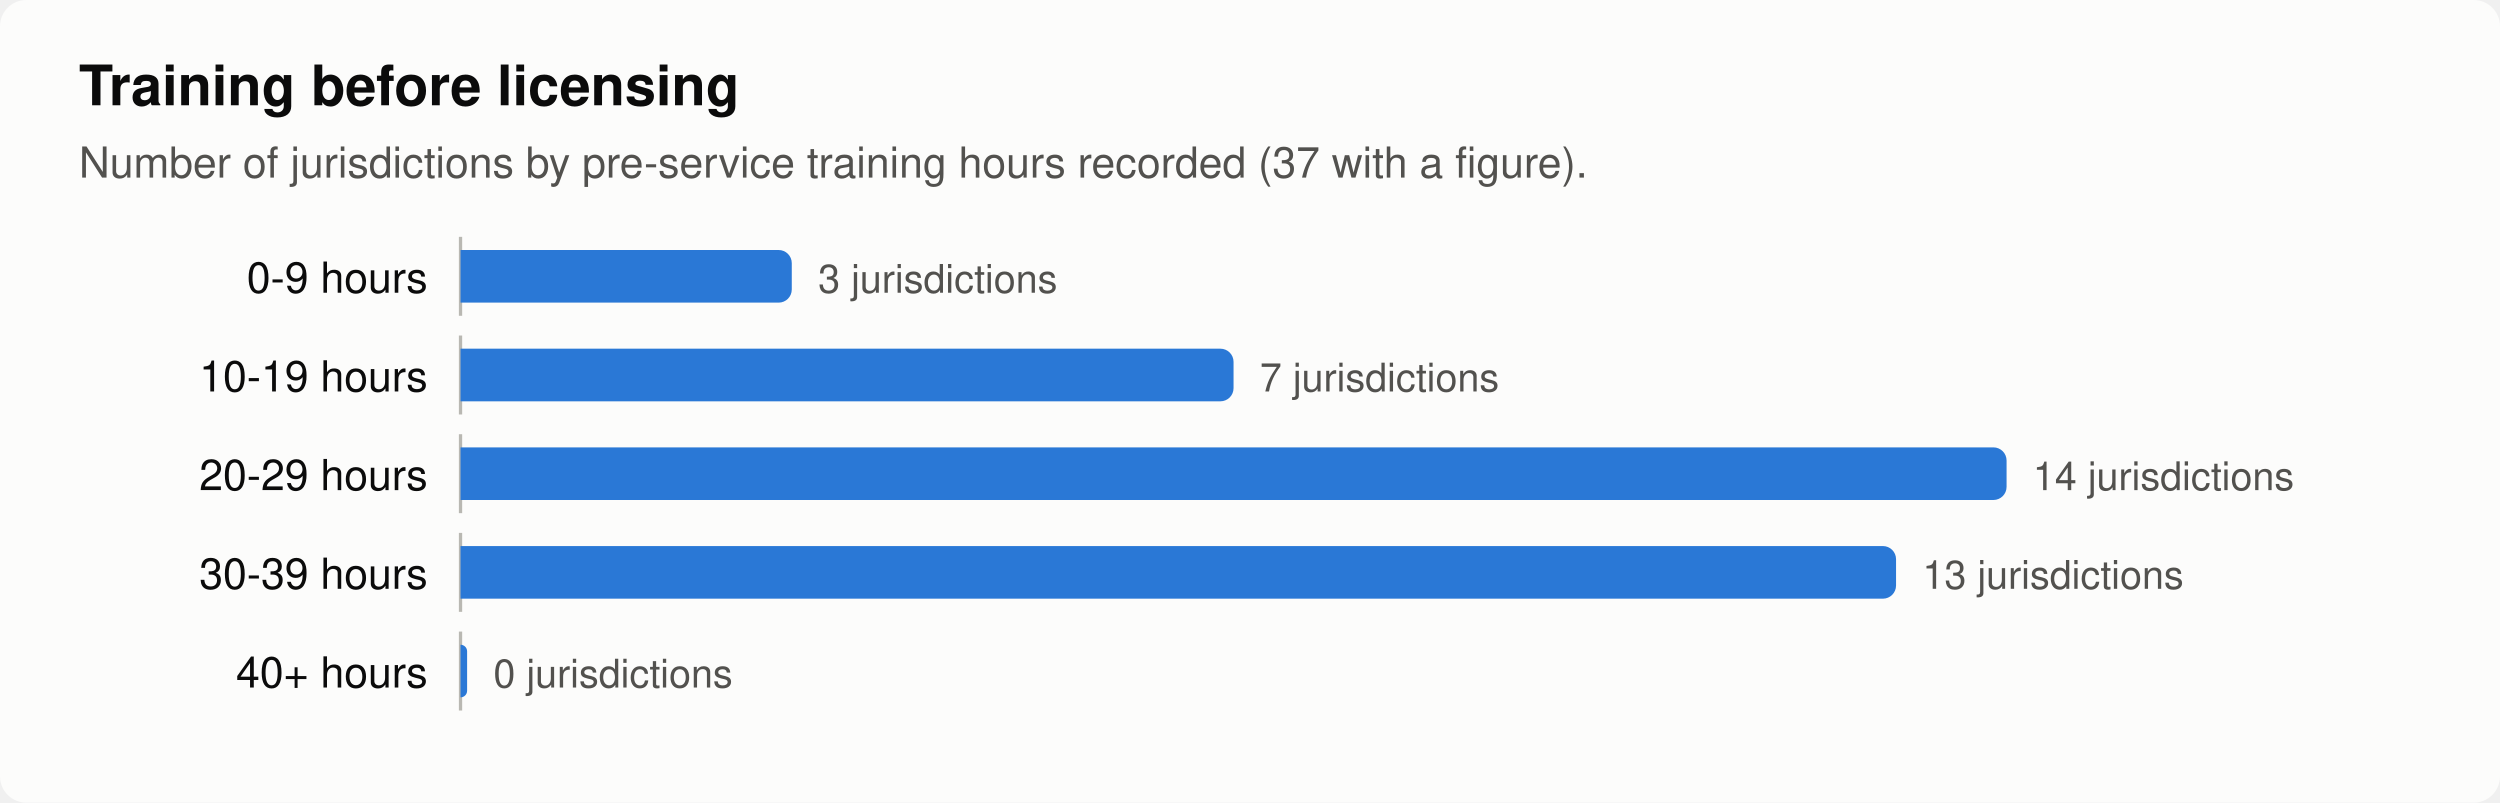
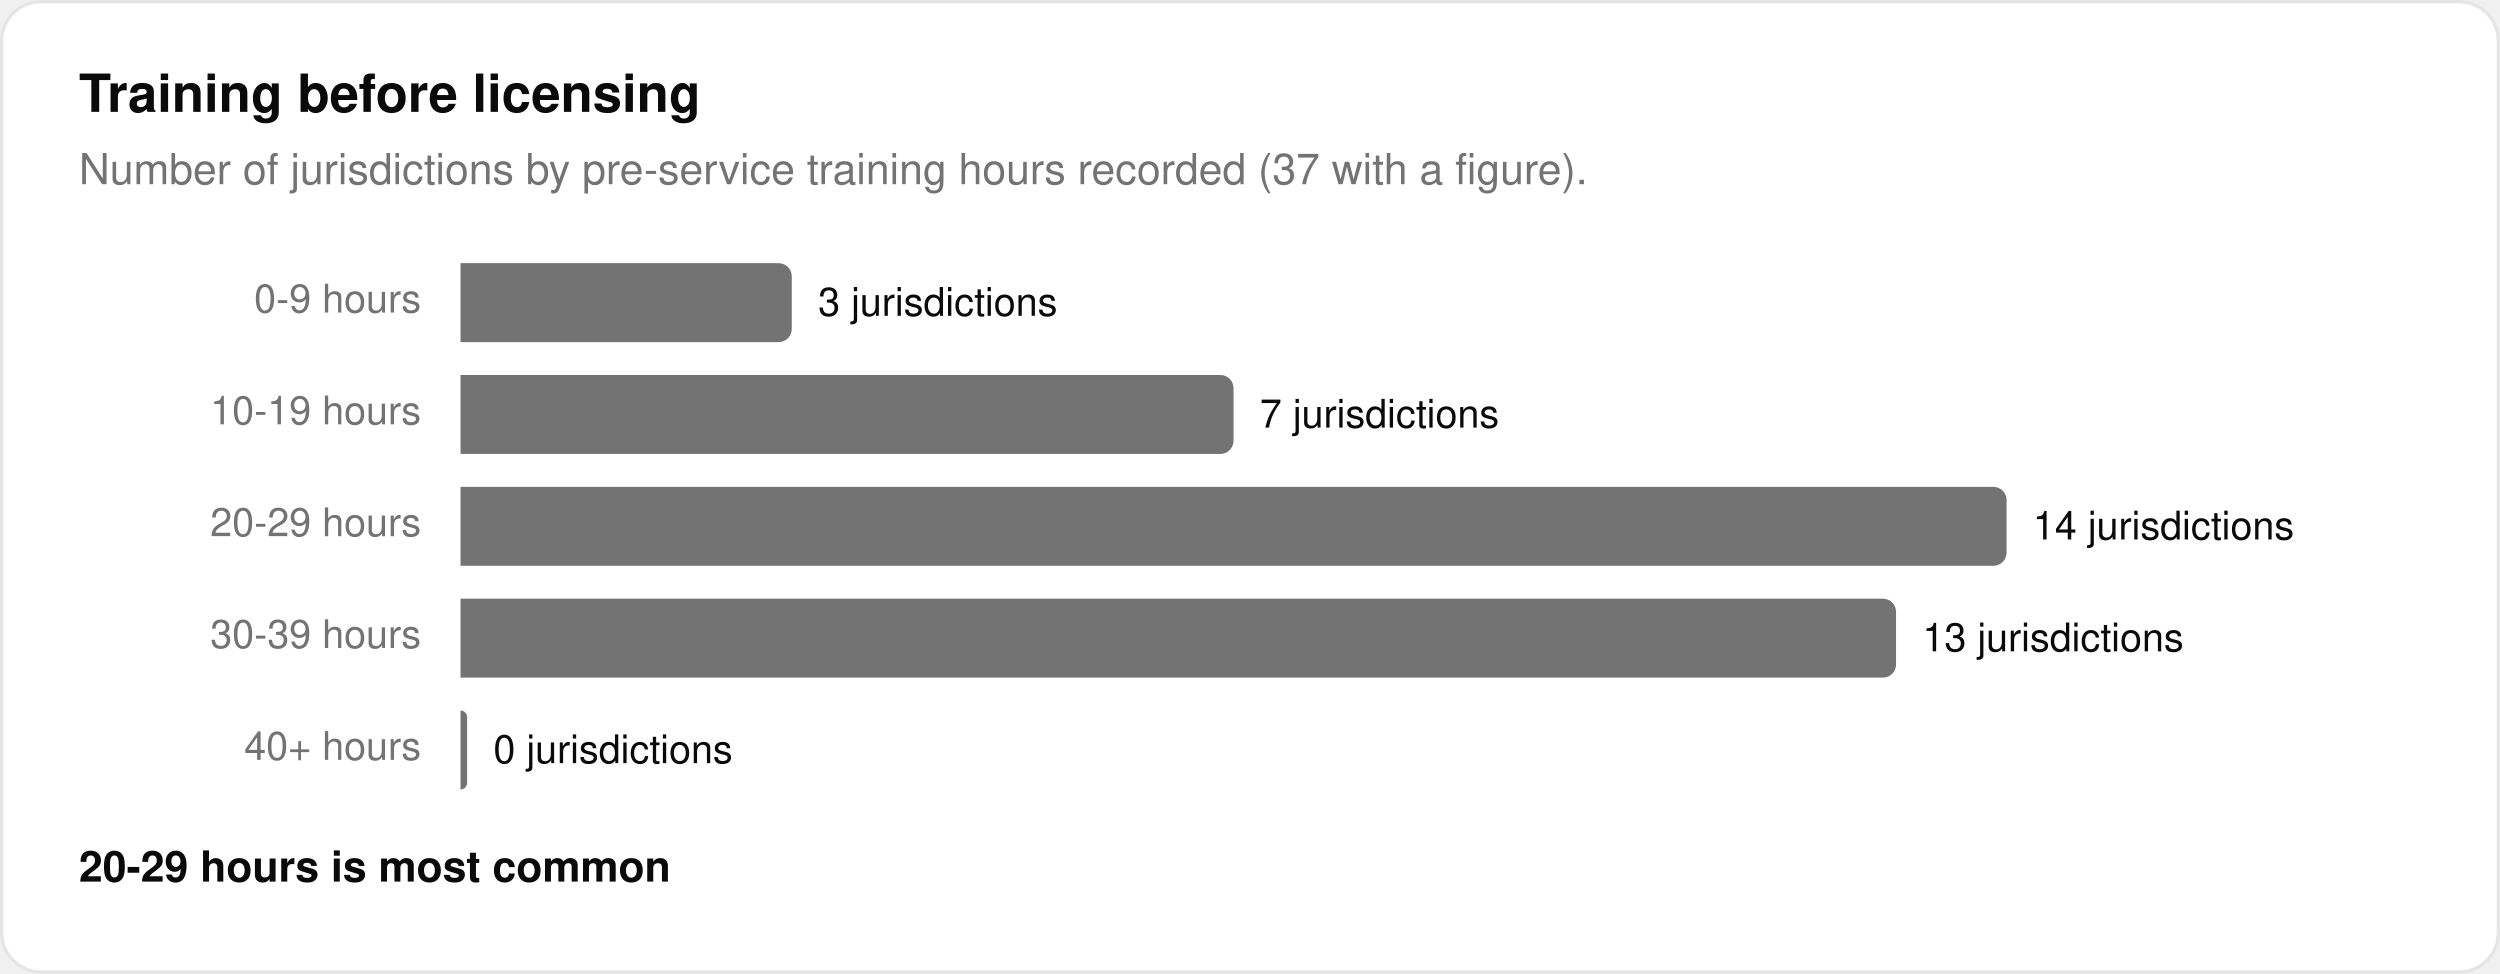
- <svg xmlns="http://www.w3.org/2000/svg" viewBox="0 0 760 244" width="760" height="244" role="img" aria-label="Training before licensing">
+ <svg xmlns="http://www.w3.org/2000/svg" viewBox="0 0 760 296" width="760" height="296" role="img" aria-label="Training before licensing">
  <style>
- .bg{fill:#fcfcfb}.t1{fill:#0b0b0b}.t2{fill:#52514e}.grid{stroke:#e2e1dc}.base{stroke:#b9b8b2}
- .s1{fill:#2a78d6}.s2{fill:#eb6834}.s3{fill:#1baf7a}.ink{fill:#0b0b0b}
- .o1{fill:#cde2fb}.o2{fill:#86b6ef}.o3{fill:#2a78d6}.o4{fill:#104281}
- text{font-family:-apple-system,BlinkMacSystemFont,"Segoe UI",Helvetica,Arial,sans-serif}
+ .card{fill:#ffffff;stroke:#e5e5e5}.t1{fill:#0a0a0a}.t2{fill:#737373}.grid{stroke:#e5e5e5}.base{stroke:#e5e5e5}
+ .s1{fill:#737373}.st{fill:#171717}.stx{fill:#fafafa}.co{fill:#737373}.cox{fill:#ffffff}
+ .hy{fill:#f5f5f5;stroke:#737373}.hyx{fill:#0a0a0a}
+ .o1{fill:#d4d4d4}.o2{fill:#737373}.o4{fill:#171717}.ox{fill:#fafafa}
+ text{font-family:"Geist","Geist Variable",-apple-system,BlinkMacSystemFont,"Segoe UI",Helvetica,Arial,sans-serif}
@media (prefers-color-scheme:dark){
- .bg{fill:#1a1a19}.t1{fill:#f0efec}.t2{fill:#c3c2b7}.grid{stroke:#34332f}.base{stroke:#5b5a55}
- .s1{fill:#3987e5}.s2{fill:#d95926}.s3{fill:#199e70}
- .o1{fill:#2b3a4f}.o2{fill:#256abf}.o3{fill:#5598e7}.o4{fill:#b7d3f6}}
+ .card{fill:#171717;stroke:#2e2e2e}.t1{fill:#fafafa}.t2{fill:#a1a1a1}.grid{stroke:#2e2e2e}.base{stroke:#2e2e2e}
+ .st{fill:#e5e5e5}.stx{fill:#171717}.hy{fill:#262626;stroke:#a1a1a1}.hyx{fill:#fafafa}
+ .o1{fill:#404040}.o4{fill:#e5e5e5}.ox{fill:#171717}}
</style>
-   <rect class="bg" width="760" height="244" rx="8" />
-   <text x="24" y="32" class="t1" font-size="17" text-anchor="start" font-weight="600">Training before licensing</text>
-   <text x="24" y="54" class="t2" font-size="13" text-anchor="start" font-weight="400">Number of jurisdictions by pre-service training hours recorded (37 with a figure).</text>
-   <text x="130" y="89" class="t1" font-size="13" text-anchor="end" font-weight="400">0-9 hours</text>
-   <line class="base" x1="140" x2="140" y1="72" y2="96" stroke-width="1" />
-   <path class="s1" d="M140,76 h96.7 a4,4 0 0 1 4,4 v8.0 a4,4 0 0 1 -4,4 h-96.7 z" />
-   <text x="248.714" y="89" class="t2" font-size="12" text-anchor="start" font-weight="400">3 jurisdictions</text>
-   <text x="130" y="119" class="t1" font-size="13" text-anchor="end" font-weight="400">10-19 hours</text>
-   <line class="base" x1="140" x2="140" y1="102" y2="126" stroke-width="1" />
-   <path class="s1" d="M140,106 h231.0 a4,4 0 0 1 4,4 v8.0 a4,4 0 0 1 -4,4 h-231.0 z" />
-   <text x="383.0" y="119" class="t2" font-size="12" text-anchor="start" font-weight="400">7 jurisdictions</text>
-   <text x="130" y="149" class="t1" font-size="13" text-anchor="end" font-weight="400">20-29 hours</text>
-   <line class="base" x1="140" x2="140" y1="132" y2="156" stroke-width="1" />
-   <path class="s1" d="M140,136 h466.0 a4,4 0 0 1 4,4 v8.0 a4,4 0 0 1 -4,4 h-466.0 z" />
-   <text x="618.0" y="149" class="t2" font-size="12" text-anchor="start" font-weight="400">14 jurisdictions</text>
-   <text x="130" y="179" class="t1" font-size="13" text-anchor="end" font-weight="400">30-39 hours</text>
-   <line class="base" x1="140" x2="140" y1="162" y2="186" stroke-width="1" />
-   <path class="s1" d="M140,166 h432.4 a4,4 0 0 1 4,4 v8.0 a4,4 0 0 1 -4,4 h-432.4 z" />
-   <text x="584.429" y="179" class="t2" font-size="12" text-anchor="start" font-weight="400">13 jurisdictions</text>
-   <text x="130" y="209" class="t1" font-size="13" text-anchor="end" font-weight="400">40+ hours</text>
-   <line class="base" x1="140" x2="140" y1="192" y2="216" stroke-width="1" />
-   <path class="s1" d="M140,196 h0.0 a2,2 0 0 1 2,2 v12.0 a2,2 0 0 1 -2,2 h-0.0 z" />
-   <text x="150" y="209" class="t2" font-size="12" text-anchor="start" font-weight="400">0 jurisdictions</text>
+   <rect class="card" x="0.5" y="0.5" width="759" height="295" rx="12" stroke-width="1" />
+   <text x="24" y="34" class="t1" font-size="16" text-anchor="start" font-weight="600">Training before licensing</text>
+   <text x="24" y="56" class="t2" font-size="13" text-anchor="start" font-weight="400">Number of jurisdictions by pre-service training hours recorded (37 with a figure).</text>
+   <text x="128" y="95" class="t2" font-size="12" text-anchor="end" font-weight="400">0-9 hours</text>
+   <path class="s1" d="M140,80 h96.7 a4,4 0 0 1 4,4 v16.0 a4,4 0 0 1 -4,4 h-96.7 z" />
+   <text x="248.714" y="96" class="t1" font-size="12" text-anchor="start" font-weight="500">3 jurisdictions</text>
+   <text x="128" y="129" class="t2" font-size="12" text-anchor="end" font-weight="400">10-19 hours</text>
+   <path class="s1" d="M140,114 h231.0 a4,4 0 0 1 4,4 v16.0 a4,4 0 0 1 -4,4 h-231.0 z" />
+   <text x="383.0" y="130" class="t1" font-size="12" text-anchor="start" font-weight="500">7 jurisdictions</text>
+   <text x="128" y="163" class="t2" font-size="12" text-anchor="end" font-weight="400">20-29 hours</text>
+   <path class="s1" d="M140,148 h466.0 a4,4 0 0 1 4,4 v16.0 a4,4 0 0 1 -4,4 h-466.0 z" />
+   <text x="618.0" y="164" class="t1" font-size="12" text-anchor="start" font-weight="500">14 jurisdictions</text>
+   <text x="128" y="197" class="t2" font-size="12" text-anchor="end" font-weight="400">30-39 hours</text>
+   <path class="s1" d="M140,182 h432.4 a4,4 0 0 1 4,4 v16.0 a4,4 0 0 1 -4,4 h-432.4 z" />
+   <text x="584.429" y="198" class="t1" font-size="12" text-anchor="start" font-weight="500">13 jurisdictions</text>
+   <text x="128" y="231" class="t2" font-size="12" text-anchor="end" font-weight="400">40+ hours</text>
+   <path class="s1" d="M140,216 h0.0 a2,2 0 0 1 2,2 v20.0 a2,2 0 0 1 -2,2 h-0.0 z" />
+   <text x="150" y="232" class="t1" font-size="12" text-anchor="start" font-weight="500">0 jurisdictions</text>
+   <text x="24" y="268" class="t1" font-size="13" text-anchor="start" font-weight="600">20-29 hours is most common</text>
</svg>
